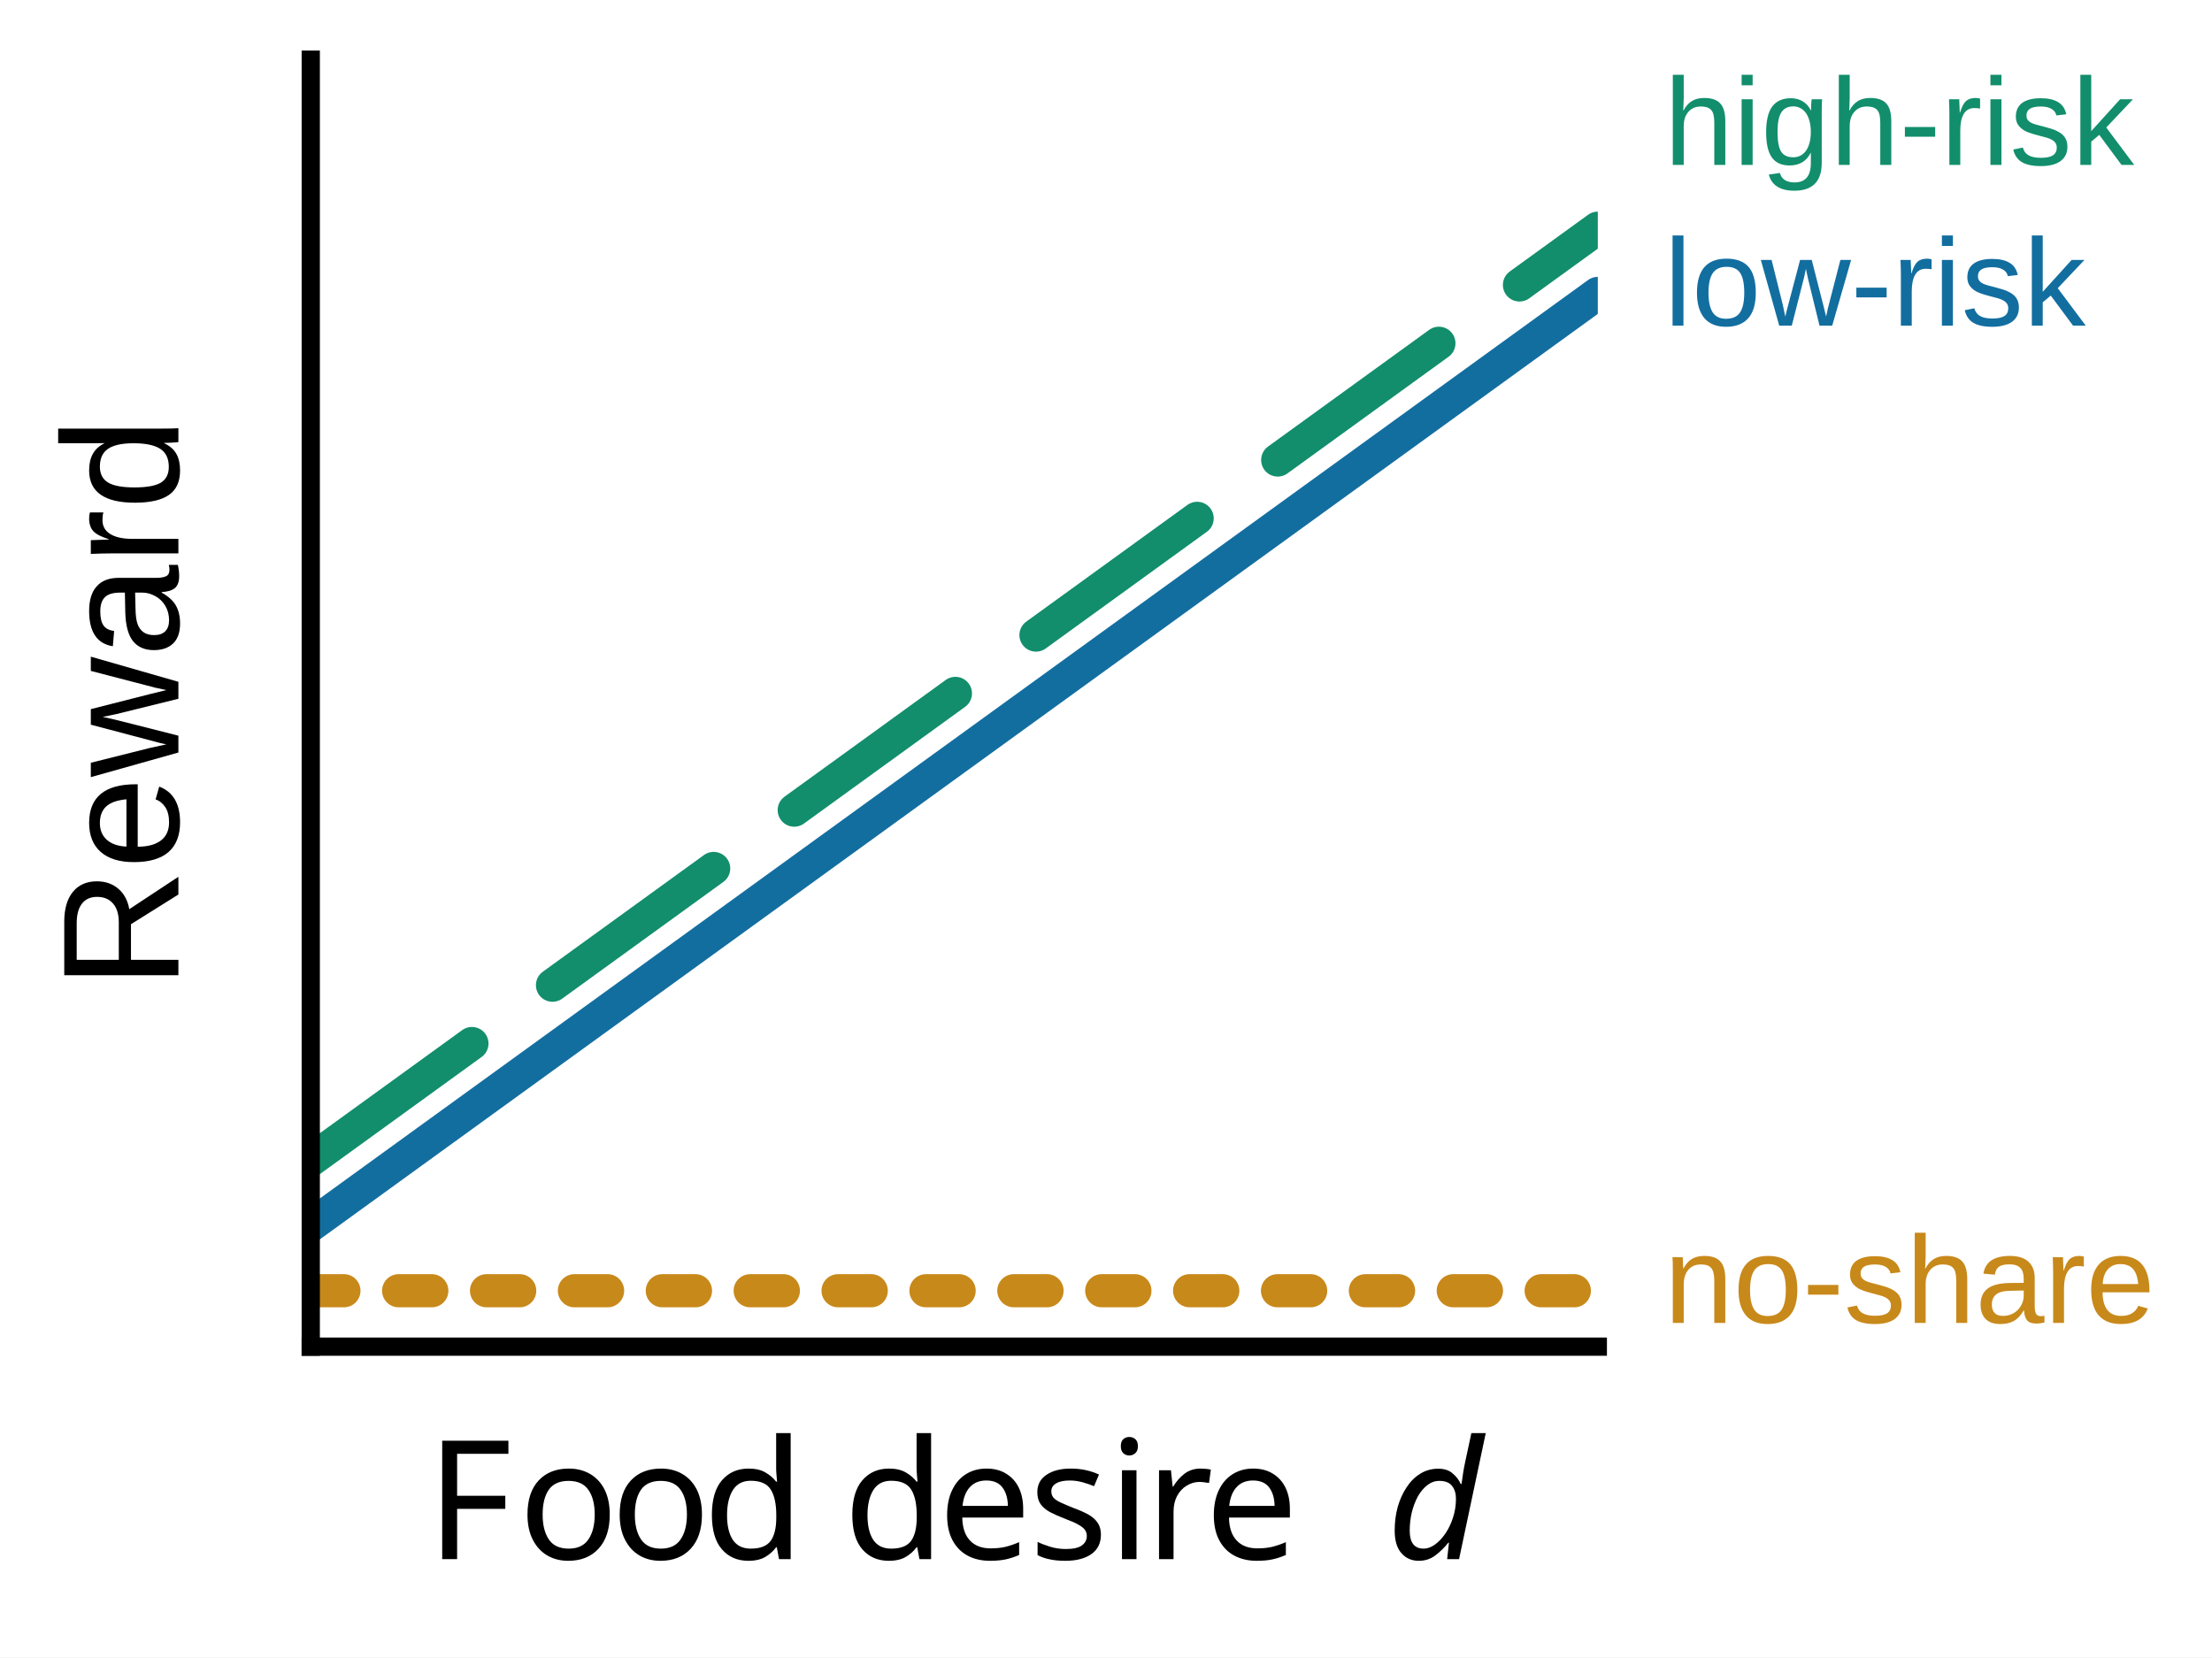
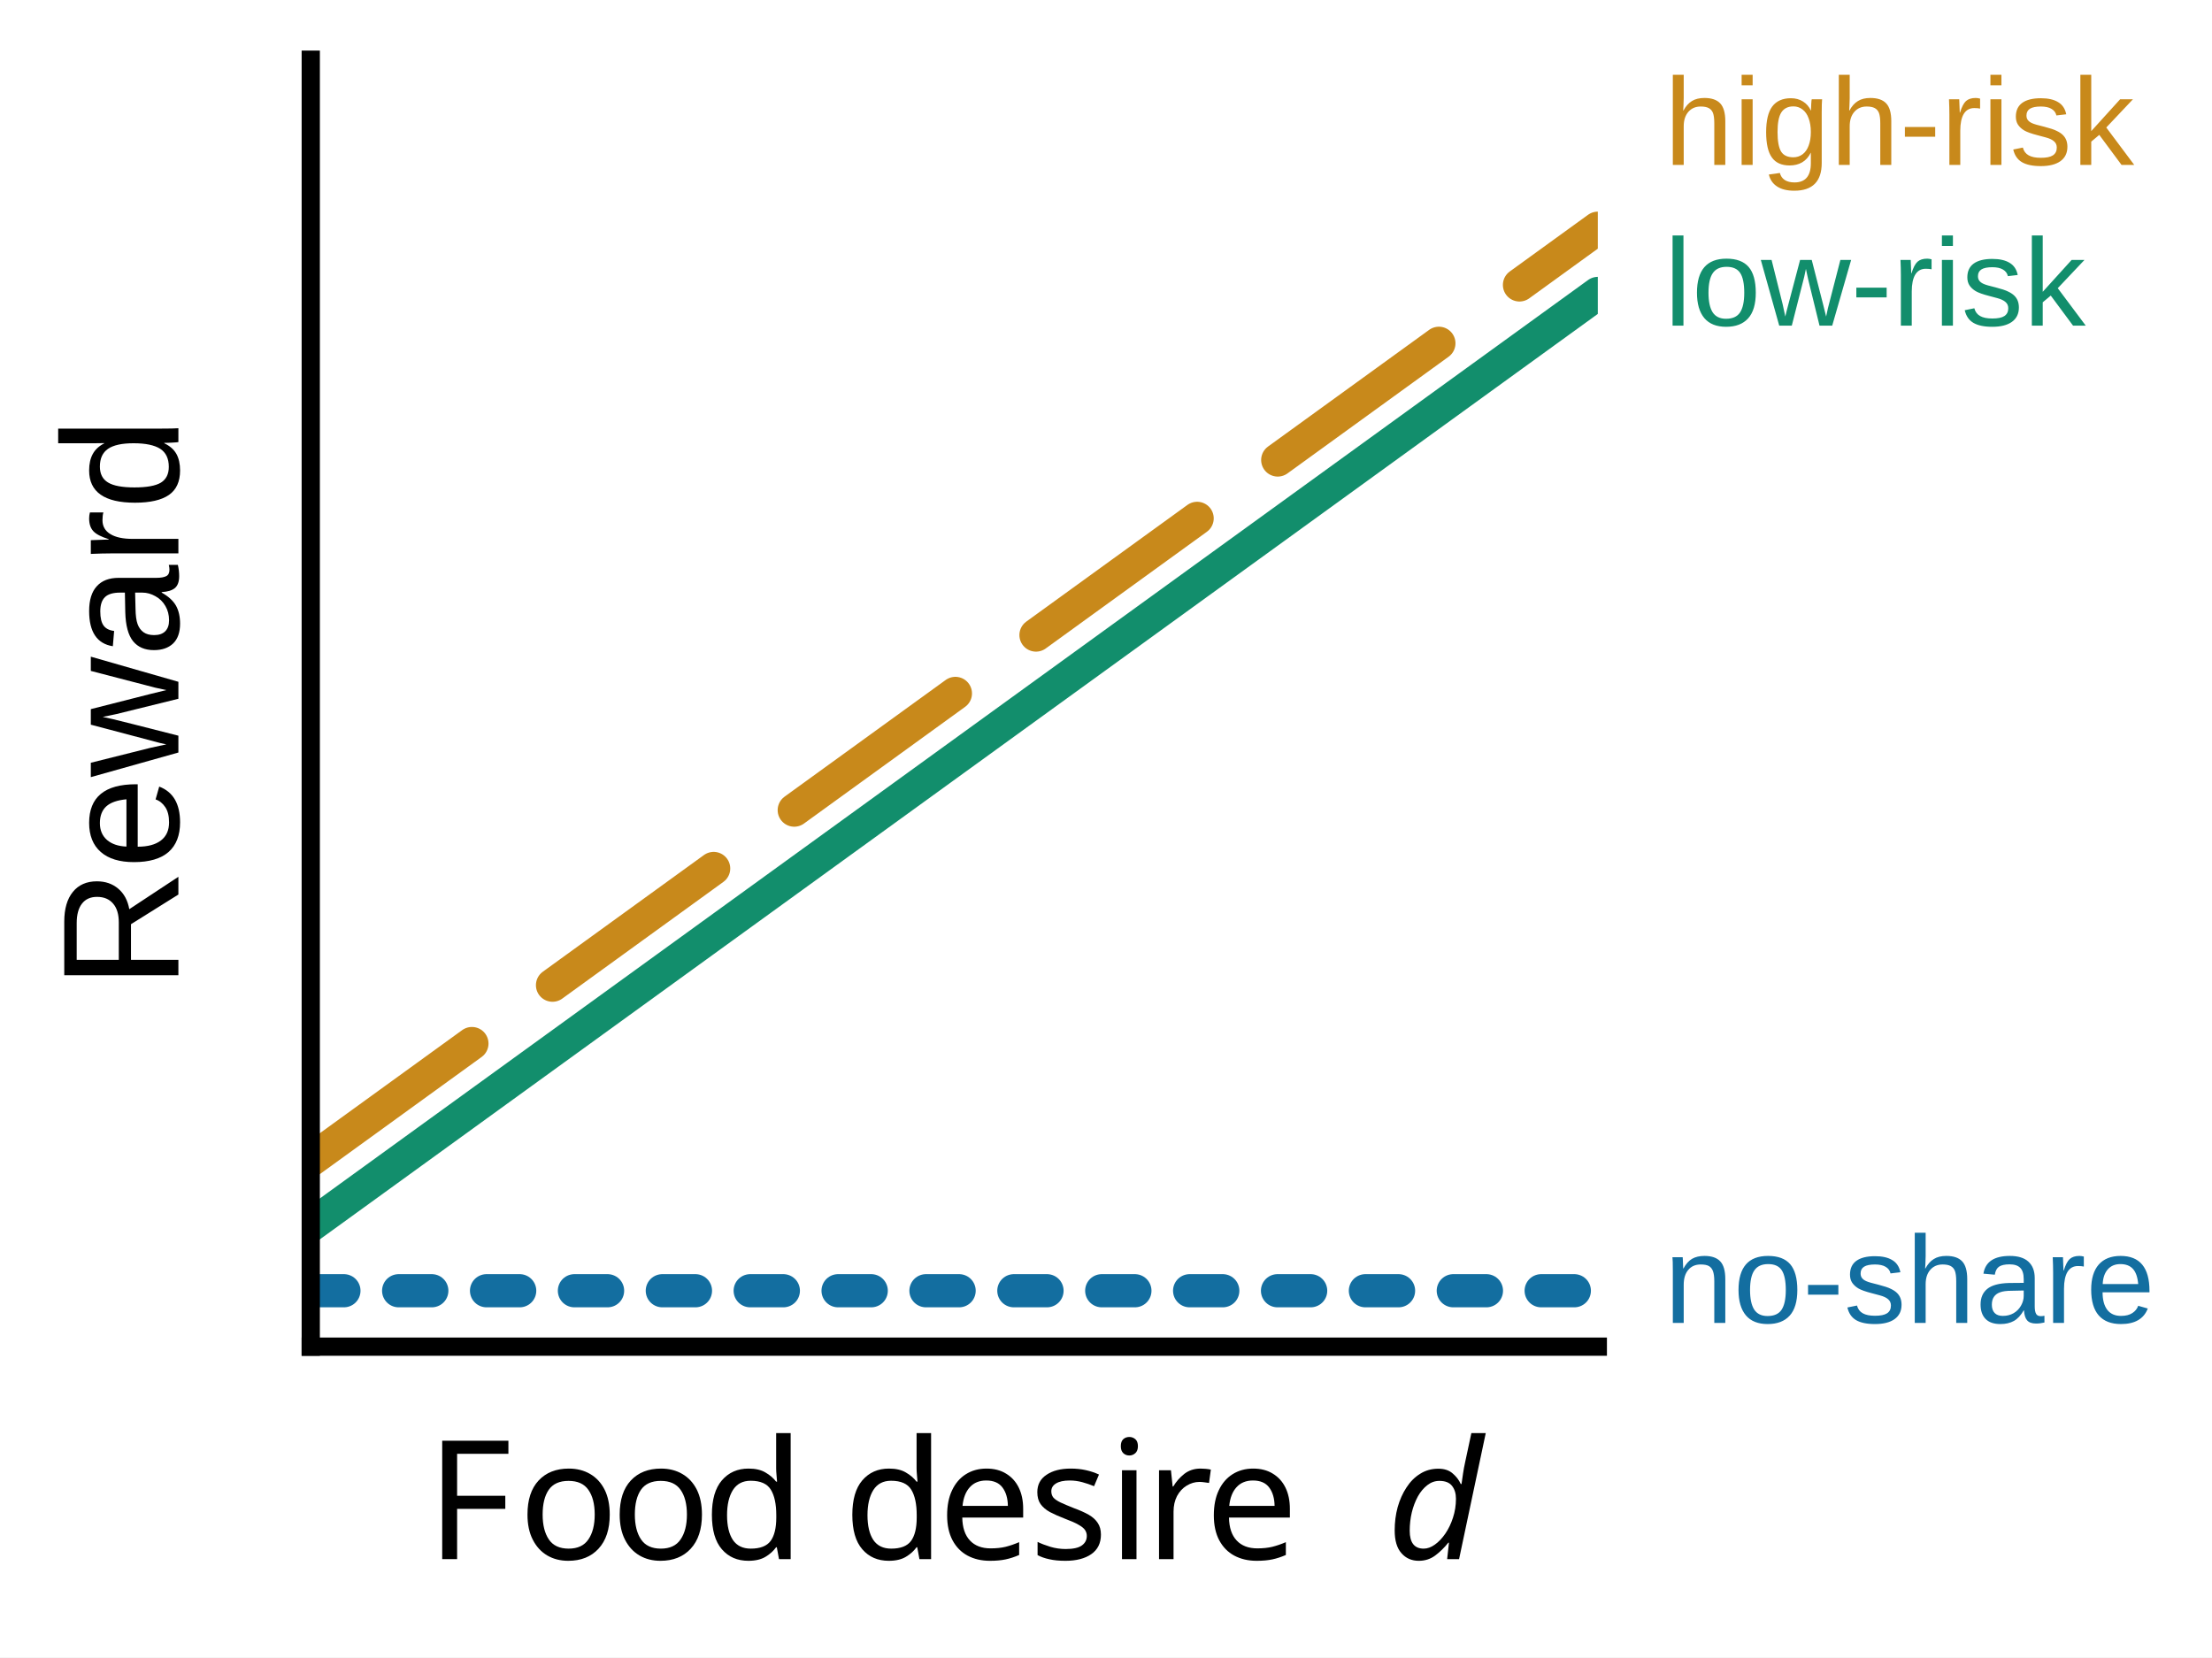
<svg xmlns="http://www.w3.org/2000/svg" width="266.791pt" height="199.913pt" viewBox="0 0 266.791 199.913" version="1.1">
  <defs>
    <style type="text/css">*{stroke-linejoin: round; stroke-linecap: butt}</style>
  </defs>
  <g id="figure_1">
    <g id="patch_1">
      <path d="M 0 199.913  L 266.791 199.913  L 266.791 0  L 0 0  z " style="fill: #ffffff" />
    </g>
    <g id="axes_1">
      <g id="patch_2">
        <path d="M 37.481 162.432  L 192.713 162.432  L 192.713 7.2  L 37.481 7.2  z " style="fill: #ffffff" />
      </g>
      <g id="matplotlib.axis_1">
        <g id="text_1">
          <g transform="translate(51.39725 188.7476)">
            <text>
              <tspan x="0" y="-0.688" style="font-size: 20px; font-family: 'Arial Nova'">F</tspan>
              <tspan x="11.127" y="-0.688" style="font-size: 20px; font-family: 'Arial Nova'">o</tspan>
              <tspan x="22.25" y="-0.688" style="font-size: 20px; font-family: 'Arial Nova'">o</tspan>
              <tspan x="33.373" y="-0.688" style="font-size: 20px; font-family: 'Arial Nova'">d</tspan>
              <tspan x="44.809" y="-0.688" style="font-size: 20px; font-family: 'Arial Nova'"> </tspan>
              <tspan x="50.307" y="-0.688" style="font-size: 20px; font-family: 'Arial Nova'">d</tspan>
              <tspan x="61.742" y="-0.688" style="font-size: 20px; font-family: 'Arial Nova'">e</tspan>
              <tspan x="72.699" y="-0.688" style="font-size: 20px; font-family: 'Arial Nova'">s</tspan>
              <tspan x="82.221" y="-0.688" style="font-size: 20px; font-family: 'Arial Nova'">i</tspan>
              <tspan x="86.693" y="-0.688" style="font-size: 20px; font-family: 'Arial Nova'">r</tspan>
              <tspan x="93.91" y="-0.688" style="font-size: 20px; font-family: 'Arial Nova'">e</tspan>
              <tspan x="104.867" y="-0.688" style="font-size: 20px; font-family: 'Arial Nova'"> </tspan>
              <tspan x="110.365" y="-0.688" style="font-size: 20px; font-family: 'Arial Nova'"> </tspan>
              <tspan x="115.863" y="-0.688" style="font-style: italic; font-size: 20px; font-family: 'Arial Nova'">d</tspan>
            </text>
          </g>
        </g>
      </g>
      <g id="matplotlib.axis_2">
        <g id="text_2">
          <text style="font-size: 20px; font-family: 'Arial Nova', 'Arial', 'Helvetica', 'DejaVu Sans', sans-serif; text-anchor: middle" x="21.516" y="84.816" transform="rotate(-90 21.51562 84.816)">Reward</text>
        </g>
      </g>
      <g id="line2d_1">
-         <path d="M 37.481 155.687  L 39.034 155.687  L 40.586 155.687  L 42.138 155.687  L 43.691 155.687  L 45.243 155.687  L 46.795 155.687  L 48.347 155.687  L 49.9 155.687  L 51.452 155.687  L 53.004 155.687  L 54.557 155.687  L 56.109 155.687  L 57.661 155.687  L 59.214 155.687  L 60.766 155.687  L 62.318 155.687  L 63.871 155.687  L 65.423 155.687  L 66.975 155.687  L 68.528 155.687  L 70.08 155.687  L 71.632 155.687  L 73.185 155.687  L 74.737 155.687  L 76.289 155.687  L 77.842 155.687  L 79.394 155.687  L 80.946 155.687  L 82.499 155.687  L 84.051 155.687  L 85.603 155.687  L 87.155 155.687  L 88.708 155.687  L 90.26 155.687  L 91.812 155.687  L 93.365 155.687  L 94.917 155.687  L 96.469 155.687  L 98.022 155.687  L 99.574 155.687  L 101.126 155.687  L 102.679 155.687  L 104.231 155.687  L 105.783 155.687  L 107.336 155.687  L 108.888 155.687  L 110.44 155.687  L 111.993 155.687  L 113.545 155.687  L 115.097 155.687  L 116.65 155.687  L 118.202 155.687  L 119.754 155.687  L 121.307 155.687  L 122.859 155.687  L 124.411 155.687  L 125.963 155.687  L 127.516 155.687  L 129.068 155.687  L 130.62 155.687  L 132.173 155.687  L 133.725 155.687  L 135.277 155.687  L 136.83 155.687  L 138.382 155.687  L 139.934 155.687  L 141.487 155.687  L 143.039 155.687  L 144.591 155.687  L 146.144 155.687  L 147.696 155.687  L 149.248 155.687  L 150.801 155.687  L 152.353 155.687  L 153.905 155.687  L 155.458 155.687  L 157.01 155.687  L 158.562 155.687  L 160.115 155.687  L 161.667 155.687  L 163.219 155.687  L 164.771 155.687  L 166.324 155.687  L 167.876 155.687  L 169.428 155.687  L 170.981 155.687  L 172.533 155.687  L 174.085 155.687  L 175.638 155.687  L 177.19 155.687  L 178.742 155.687  L 180.295 155.687  L 181.847 155.687  L 183.399 155.687  L 184.952 155.687  L 186.504 155.687  L 188.056 155.687  L 189.609 155.687  L 191.161 155.687  L 192.713 155.687  " clip-path="url(#p81edf5e633)" style="fill: none; stroke-dasharray: 4,6.6; stroke-dashoffset: 0; stroke: #c8891b; stroke-width: 4; stroke-linecap: round" />
+         <path d="M 37.481 155.687  L 39.034 155.687  L 40.586 155.687  L 42.138 155.687  L 43.691 155.687  L 45.243 155.687  L 46.795 155.687  L 48.347 155.687  L 49.9 155.687  L 51.452 155.687  L 53.004 155.687  L 54.557 155.687  L 56.109 155.687  L 57.661 155.687  L 59.214 155.687  L 60.766 155.687  L 62.318 155.687  L 63.871 155.687  L 65.423 155.687  L 66.975 155.687  L 68.528 155.687  L 70.08 155.687  L 71.632 155.687  L 73.185 155.687  L 74.737 155.687  L 76.289 155.687  L 77.842 155.687  L 79.394 155.687  L 80.946 155.687  L 82.499 155.687  L 84.051 155.687  L 85.603 155.687  L 87.155 155.687  L 88.708 155.687  L 90.26 155.687  L 91.812 155.687  L 93.365 155.687  L 94.917 155.687  L 96.469 155.687  L 98.022 155.687  L 99.574 155.687  L 101.126 155.687  L 102.679 155.687  L 104.231 155.687  L 105.783 155.687  L 107.336 155.687  L 108.888 155.687  L 110.44 155.687  L 111.993 155.687  L 113.545 155.687  L 115.097 155.687  L 116.65 155.687  L 118.202 155.687  L 119.754 155.687  L 121.307 155.687  L 122.859 155.687  L 124.411 155.687  L 125.963 155.687  L 127.516 155.687  L 129.068 155.687  L 130.62 155.687  L 132.173 155.687  L 133.725 155.687  L 135.277 155.687  L 136.83 155.687  L 138.382 155.687  L 139.934 155.687  L 141.487 155.687  L 143.039 155.687  L 144.591 155.687  L 146.144 155.687  L 147.696 155.687  L 149.248 155.687  L 150.801 155.687  L 152.353 155.687  L 153.905 155.687  L 155.458 155.687  L 157.01 155.687  L 158.562 155.687  L 160.115 155.687  L 161.667 155.687  L 163.219 155.687  L 164.771 155.687  L 166.324 155.687  L 167.876 155.687  L 169.428 155.687  L 170.981 155.687  L 172.533 155.687  L 174.085 155.687  L 175.638 155.687  L 177.19 155.687  L 178.742 155.687  L 180.295 155.687  L 181.847 155.687  L 183.399 155.687  L 184.952 155.687  L 186.504 155.687  L 188.056 155.687  L 189.609 155.687  L 191.161 155.687  L 192.713 155.687  " clip-path="url(#p57dfbc3f54)" style="fill: none; stroke-dasharray: 4,6.6; stroke-dashoffset: 0; stroke: #136ea0; stroke-width: 4; stroke-linecap: round" />
      </g>
      <g id="line2d_2">
-         <path d="M 37.481 147.817  L 39.034 146.693  L 40.586 145.569  L 42.138 144.445  L 43.691 143.32  L 45.243 142.196  L 46.795 141.072  L 48.347 139.948  L 49.9 138.823  L 51.452 137.699  L 53.004 136.575  L 54.557 135.451  L 56.109 134.327  L 57.661 133.202  L 59.214 132.078  L 60.766 130.954  L 62.318 129.83  L 63.871 128.705  L 65.423 127.581  L 66.975 126.457  L 68.528 125.333  L 70.08 124.209  L 71.632 123.084  L 73.185 121.96  L 74.737 120.836  L 76.289 119.712  L 77.842 118.588  L 79.394 117.463  L 80.946 116.339  L 82.499 115.215  L 84.051 114.091  L 85.603 112.966  L 87.155 111.842  L 88.708 110.718  L 90.26 109.594  L 91.812 108.47  L 93.365 107.345  L 94.917 106.221  L 96.469 105.097  L 98.022 103.973  L 99.574 102.848  L 101.126 101.724  L 102.679 100.6  L 104.231 99.476  L 105.783 98.352  L 107.336 97.227  L 108.888 96.103  L 110.44 94.979  L 111.993 93.855  L 113.545 92.73  L 115.097 91.606  L 116.65 90.482  L 118.202 89.358  L 119.754 88.234  L 121.307 87.109  L 122.859 85.985  L 124.411 84.861  L 125.963 83.737  L 127.516 82.613  L 129.068 81.488  L 130.62 80.364  L 132.173 79.24  L 133.725 78.116  L 135.277 76.991  L 136.83 75.867  L 138.382 74.743  L 139.934 73.619  L 141.487 72.495  L 143.039 71.37  L 144.591 70.246  L 146.144 69.122  L 147.696 67.998  L 149.248 66.873  L 150.801 65.749  L 152.353 64.625  L 153.905 63.501  L 155.458 62.377  L 157.01 61.252  L 158.562 60.128  L 160.115 59.004  L 161.667 57.88  L 163.219 56.756  L 164.771 55.631  L 166.324 54.507  L 167.876 53.383  L 169.428 52.259  L 170.981 51.134  L 172.533 50.01  L 174.085 48.886  L 175.638 47.762  L 177.19 46.638  L 178.742 45.513  L 180.295 44.389  L 181.847 43.265  L 183.399 42.141  L 184.952 41.016  L 186.504 39.892  L 188.056 38.768  L 189.609 37.644  L 191.161 36.52  L 192.713 35.395  " clip-path="url(#p81edf5e633)" style="fill: none; stroke: #136ea0; stroke-width: 4; stroke-linecap: round" />
+         <path d="M 37.481 147.817  L 39.034 146.693  L 40.586 145.569  L 42.138 144.445  L 43.691 143.32  L 45.243 142.196  L 46.795 141.072  L 48.347 139.948  L 49.9 138.823  L 51.452 137.699  L 53.004 136.575  L 54.557 135.451  L 56.109 134.327  L 57.661 133.202  L 59.214 132.078  L 60.766 130.954  L 62.318 129.83  L 63.871 128.705  L 65.423 127.581  L 66.975 126.457  L 68.528 125.333  L 70.08 124.209  L 71.632 123.084  L 73.185 121.96  L 74.737 120.836  L 76.289 119.712  L 77.842 118.588  L 79.394 117.463  L 80.946 116.339  L 82.499 115.215  L 84.051 114.091  L 85.603 112.966  L 87.155 111.842  L 88.708 110.718  L 90.26 109.594  L 91.812 108.47  L 93.365 107.345  L 94.917 106.221  L 96.469 105.097  L 98.022 103.973  L 99.574 102.848  L 101.126 101.724  L 102.679 100.6  L 104.231 99.476  L 105.783 98.352  L 107.336 97.227  L 108.888 96.103  L 110.44 94.979  L 111.993 93.855  L 113.545 92.73  L 115.097 91.606  L 116.65 90.482  L 118.202 89.358  L 119.754 88.234  L 121.307 87.109  L 122.859 85.985  L 124.411 84.861  L 125.963 83.737  L 127.516 82.613  L 129.068 81.488  L 130.62 80.364  L 132.173 79.24  L 133.725 78.116  L 135.277 76.991  L 136.83 75.867  L 138.382 74.743  L 139.934 73.619  L 141.487 72.495  L 143.039 71.37  L 144.591 70.246  L 146.144 69.122  L 147.696 67.998  L 149.248 66.873  L 150.801 65.749  L 152.353 64.625  L 153.905 63.501  L 155.458 62.377  L 157.01 61.252  L 158.562 60.128  L 160.115 59.004  L 161.667 57.88  L 163.219 56.756  L 164.771 55.631  L 166.324 54.507  L 167.876 53.383  L 169.428 52.259  L 170.981 51.134  L 172.533 50.01  L 174.085 48.886  L 175.638 47.762  L 177.19 46.638  L 178.742 45.513  L 180.295 44.389  L 181.847 43.265  L 183.399 42.141  L 184.952 41.016  L 186.504 39.892  L 188.056 38.768  L 189.609 37.644  L 191.161 36.52  L 192.713 35.395  " clip-path="url(#p57dfbc3f54)" style="fill: none; stroke: #128e6c; stroke-width: 4; stroke-linecap: round" />
      </g>
      <g id="line2d_3">
-         <path d="M 37.481 139.948  L 39.034 138.823  L 40.586 137.699  L 42.138 136.575  L 43.691 135.451  L 45.243 134.327  L 46.795 133.202  L 48.347 132.078  L 49.9 130.954  L 51.452 129.83  L 53.004 128.705  L 54.557 127.581  L 56.109 126.457  L 57.661 125.333  L 59.214 124.209  L 60.766 123.084  L 62.318 121.96  L 63.871 120.836  L 65.423 119.712  L 66.975 118.588  L 68.528 117.463  L 70.08 116.339  L 71.632 115.215  L 73.185 114.091  L 74.737 112.966  L 76.289 111.842  L 77.842 110.718  L 79.394 109.594  L 80.946 108.47  L 82.499 107.345  L 84.051 106.221  L 85.603 105.097  L 87.155 103.973  L 88.708 102.848  L 90.26 101.724  L 91.812 100.6  L 93.365 99.476  L 94.917 98.352  L 96.469 97.227  L 98.022 96.103  L 99.574 94.979  L 101.126 93.855  L 102.679 92.73  L 104.231 91.606  L 105.783 90.482  L 107.336 89.358  L 108.888 88.234  L 110.44 87.109  L 111.993 85.985  L 113.545 84.861  L 115.097 83.737  L 116.65 82.613  L 118.202 81.488  L 119.754 80.364  L 121.307 79.24  L 122.859 78.116  L 124.411 76.991  L 125.963 75.867  L 127.516 74.743  L 129.068 73.619  L 130.62 72.495  L 132.173 71.37  L 133.725 70.246  L 135.277 69.122  L 136.83 67.998  L 138.382 66.873  L 139.934 65.749  L 141.487 64.625  L 143.039 63.501  L 144.591 62.377  L 146.144 61.252  L 147.696 60.128  L 149.248 59.004  L 150.801 57.88  L 152.353 56.756  L 153.905 55.631  L 155.458 54.507  L 157.01 53.383  L 158.562 52.259  L 160.115 51.134  L 161.667 50.01  L 163.219 48.886  L 164.771 47.762  L 166.324 46.638  L 167.876 45.513  L 169.428 44.389  L 170.981 43.265  L 172.533 42.141  L 174.085 41.016  L 175.638 39.892  L 177.19 38.768  L 178.742 37.644  L 180.295 36.52  L 181.847 35.395  L 183.399 34.271  L 184.952 33.147  L 186.504 32.023  L 188.056 30.899  L 189.609 29.774  L 191.161 28.65  L 192.713 27.526  " clip-path="url(#p81edf5e633)" style="fill: none; stroke-dasharray: 24,12; stroke-dashoffset: 0; stroke: #128e6c; stroke-width: 4; stroke-linecap: round" />
+         <path d="M 37.481 139.948  L 39.034 138.823  L 40.586 137.699  L 42.138 136.575  L 43.691 135.451  L 45.243 134.327  L 46.795 133.202  L 48.347 132.078  L 49.9 130.954  L 51.452 129.83  L 53.004 128.705  L 54.557 127.581  L 56.109 126.457  L 57.661 125.333  L 59.214 124.209  L 60.766 123.084  L 62.318 121.96  L 63.871 120.836  L 65.423 119.712  L 66.975 118.588  L 68.528 117.463  L 70.08 116.339  L 71.632 115.215  L 73.185 114.091  L 74.737 112.966  L 76.289 111.842  L 77.842 110.718  L 79.394 109.594  L 80.946 108.47  L 82.499 107.345  L 84.051 106.221  L 85.603 105.097  L 87.155 103.973  L 88.708 102.848  L 90.26 101.724  L 91.812 100.6  L 93.365 99.476  L 94.917 98.352  L 96.469 97.227  L 98.022 96.103  L 99.574 94.979  L 101.126 93.855  L 102.679 92.73  L 104.231 91.606  L 105.783 90.482  L 107.336 89.358  L 108.888 88.234  L 110.44 87.109  L 111.993 85.985  L 113.545 84.861  L 115.097 83.737  L 116.65 82.613  L 118.202 81.488  L 119.754 80.364  L 121.307 79.24  L 122.859 78.116  L 124.411 76.991  L 125.963 75.867  L 127.516 74.743  L 129.068 73.619  L 130.62 72.495  L 132.173 71.37  L 133.725 70.246  L 135.277 69.122  L 136.83 67.998  L 138.382 66.873  L 139.934 65.749  L 141.487 64.625  L 143.039 63.501  L 144.591 62.377  L 146.144 61.252  L 147.696 60.128  L 149.248 59.004  L 150.801 57.88  L 152.353 56.756  L 153.905 55.631  L 155.458 54.507  L 157.01 53.383  L 158.562 52.259  L 160.115 51.134  L 161.667 50.01  L 163.219 48.886  L 164.771 47.762  L 166.324 46.638  L 167.876 45.513  L 169.428 44.389  L 170.981 43.265  L 172.533 42.141  L 174.085 41.016  L 175.638 39.892  L 177.19 38.768  L 178.742 37.644  L 180.295 36.52  L 181.847 35.395  L 183.399 34.271  L 184.952 33.147  L 186.504 32.023  L 188.056 30.899  L 189.609 29.774  L 191.161 28.65  L 192.713 27.526  " clip-path="url(#p57dfbc3f54)" style="fill: none; stroke-dasharray: 24,12; stroke-dashoffset: 0; stroke: #c8891b; stroke-width: 4; stroke-linecap: round" />
      </g>
      <g id="patch_3">
        <path d="M 37.481 162.432  L 37.481 7.2  " style="fill: none; stroke: #000000; stroke-width: 2.2; stroke-linejoin: miter; stroke-linecap: square" />
      </g>
      <g id="patch_4">
        <path d="M 37.481 162.432  L 192.713 162.432  " style="fill: none; stroke: #000000; stroke-width: 2.2; stroke-linejoin: miter; stroke-linecap: square" />
      </g>
      <g id="text_3">
-         <text style="font-size: 15px; font-family: 'Arial Nova', 'Arial', 'Helvetica', 'DejaVu Sans', sans-serif; text-anchor: start; fill: #c8891b" x="200.713" y="159.568" transform="rotate(-0 200.7132 159.5679)">no-share</text>
+         <text style="font-size: 15px; font-family: 'Arial Nova', 'Arial', 'Helvetica', 'DejaVu Sans', sans-serif; text-anchor: start; fill: #136ea0" x="200.713" y="159.568" transform="rotate(-0 200.7132 159.5679)">no-share</text>
      </g>
      <g id="text_4">
-         <text style="font-size: 15px; font-family: 'Arial Nova', 'Arial', 'Helvetica', 'DejaVu Sans', sans-serif; text-anchor: start; fill: #136ea0" x="200.713" y="39.277" transform="rotate(-0 200.7132 39.27663)">low-risk</text>
+         <text style="font-size: 15px; font-family: 'Arial Nova', 'Arial', 'Helvetica', 'DejaVu Sans', sans-serif; text-anchor: start; fill: #128e6c" x="200.713" y="39.277" transform="rotate(-0 200.7132 39.27663)">low-risk</text>
      </g>
      <g id="text_5">
-         <text style="font-size: 15px; font-family: 'Arial Nova', 'Arial', 'Helvetica', 'DejaVu Sans', sans-serif; text-anchor: start; fill: #128e6c" x="200.713" y="19.897" transform="rotate(-0 200.7132 19.89717)">high-risk</text>
+         <text style="font-size: 15px; font-family: 'Arial Nova', 'Arial', 'Helvetica', 'DejaVu Sans', sans-serif; text-anchor: start; fill: #c8891b" x="200.713" y="19.897" transform="rotate(-0 200.7132 19.89717)">high-risk</text>
      </g>
    </g>
  </g>
  <defs>
-     <clipPath id="p81edf5e633">
+     <clipPath id="p57dfbc3f54">
      <rect x="37.481" y="7.2" width="155.232" height="155.232" />
    </clipPath>
  </defs>
</svg>
